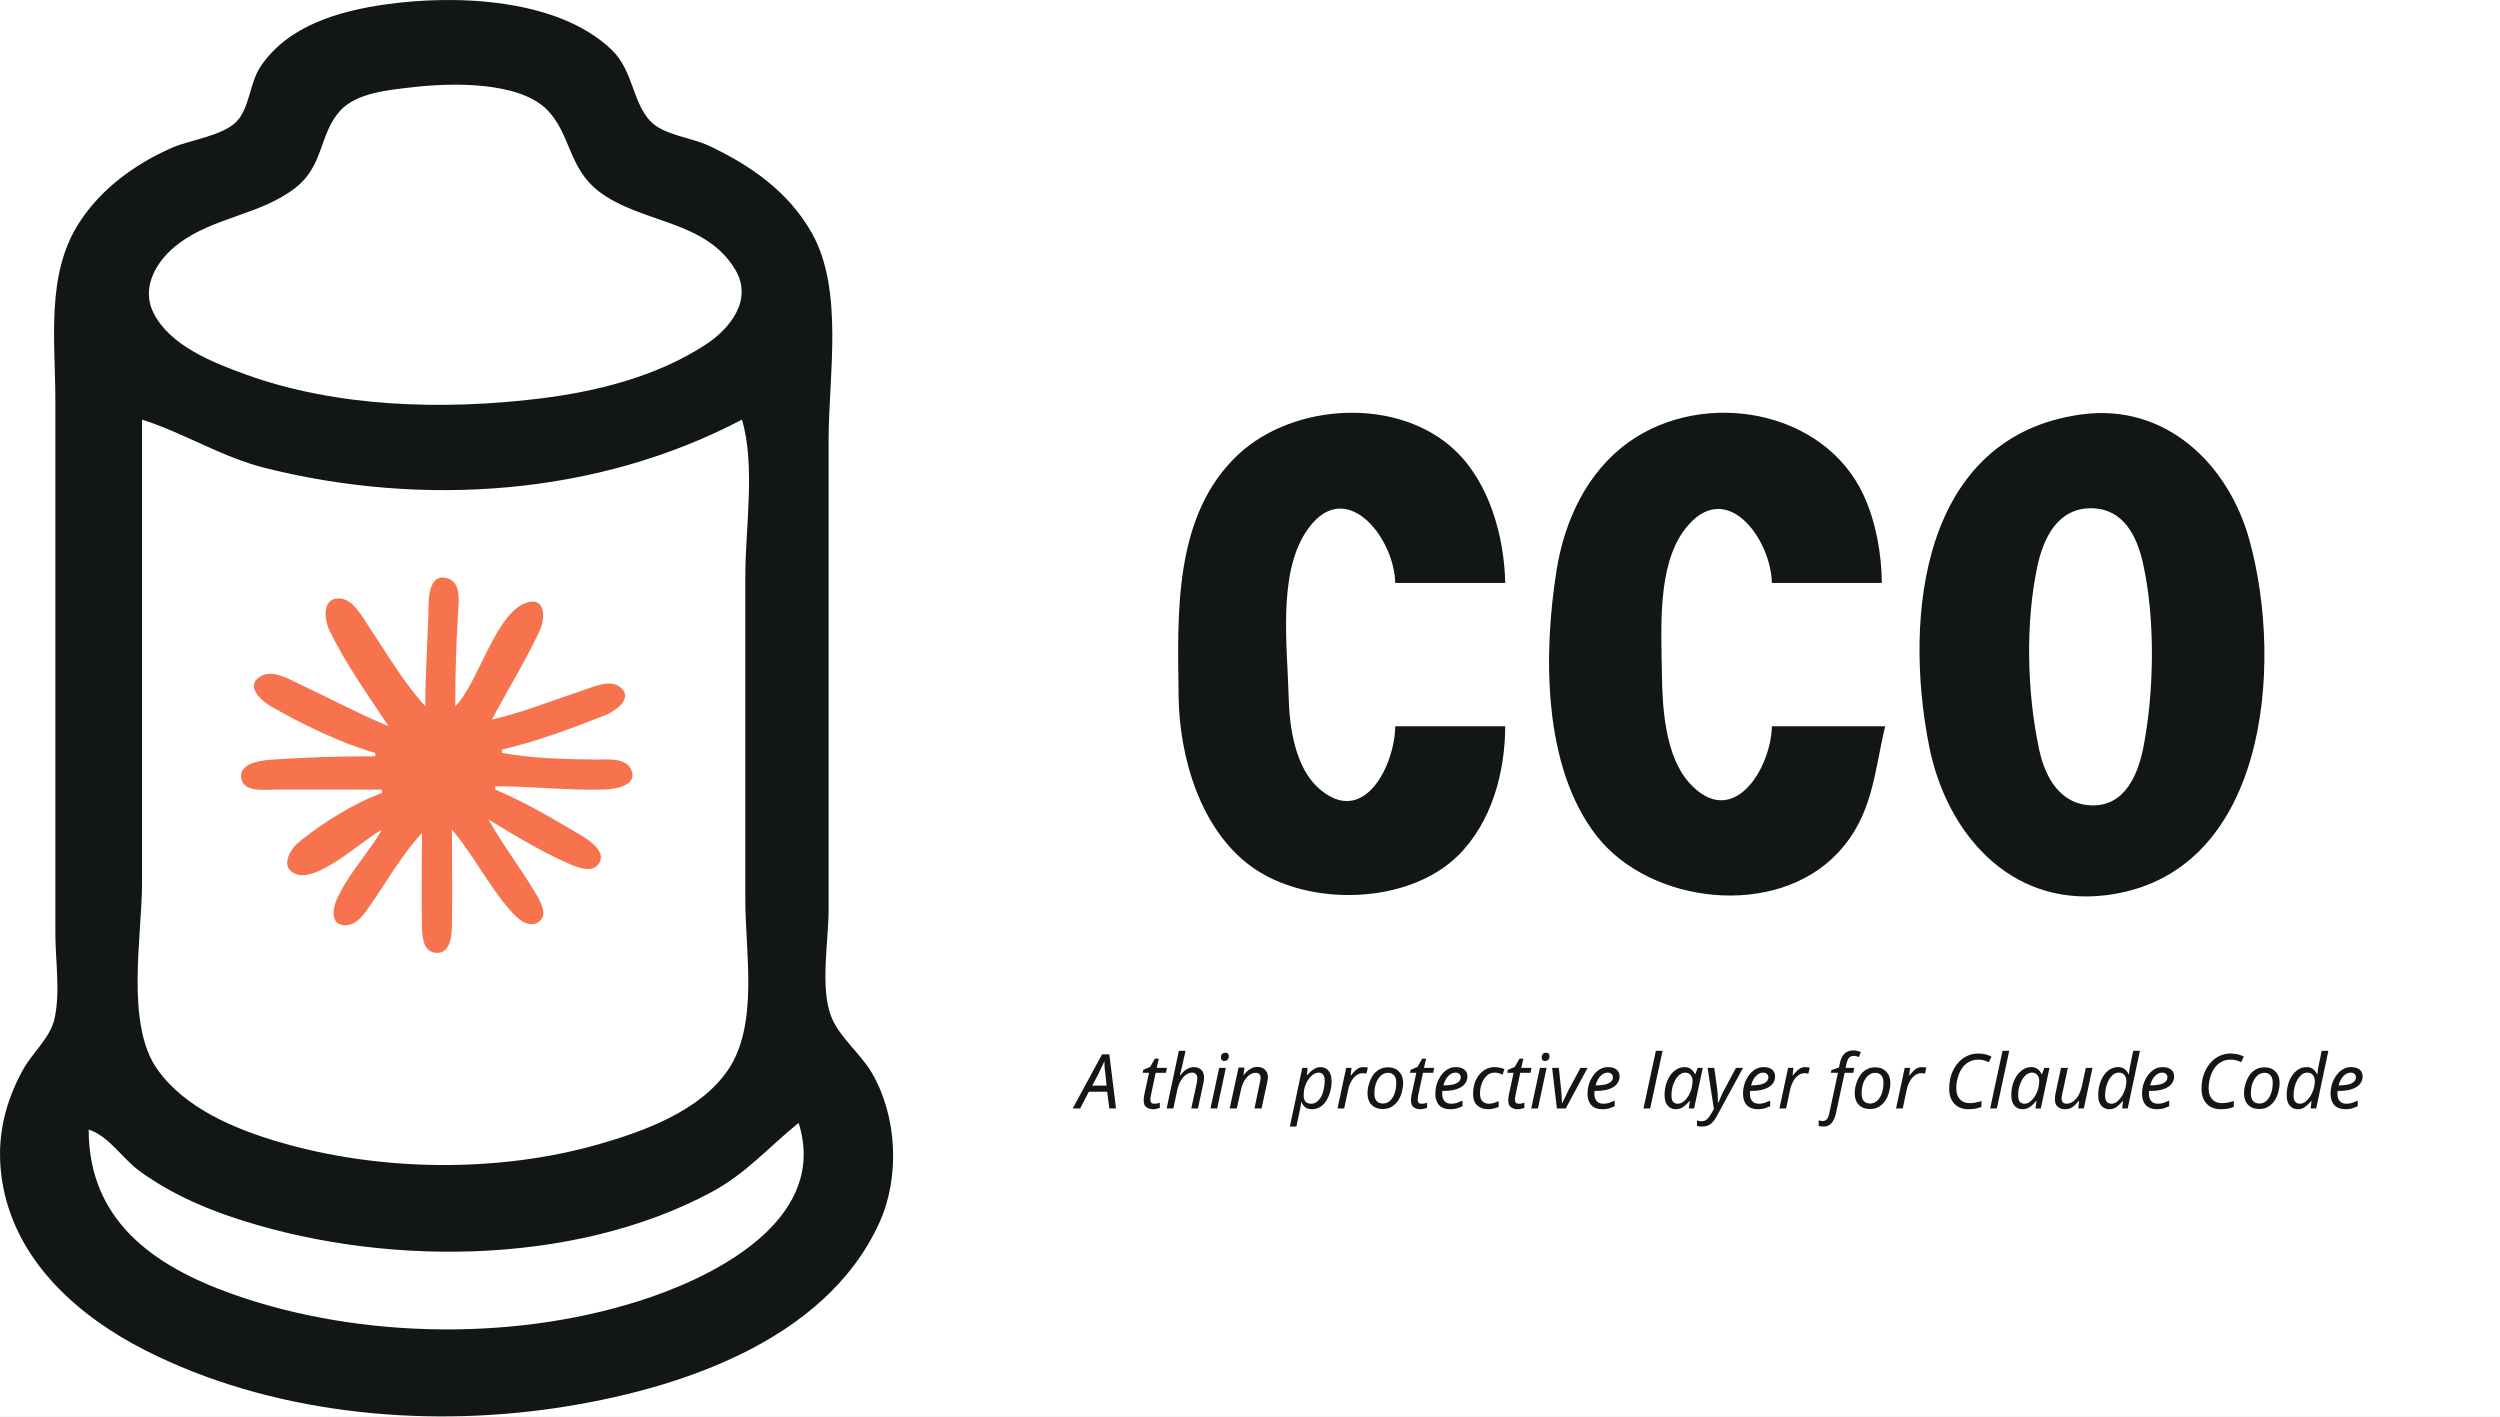
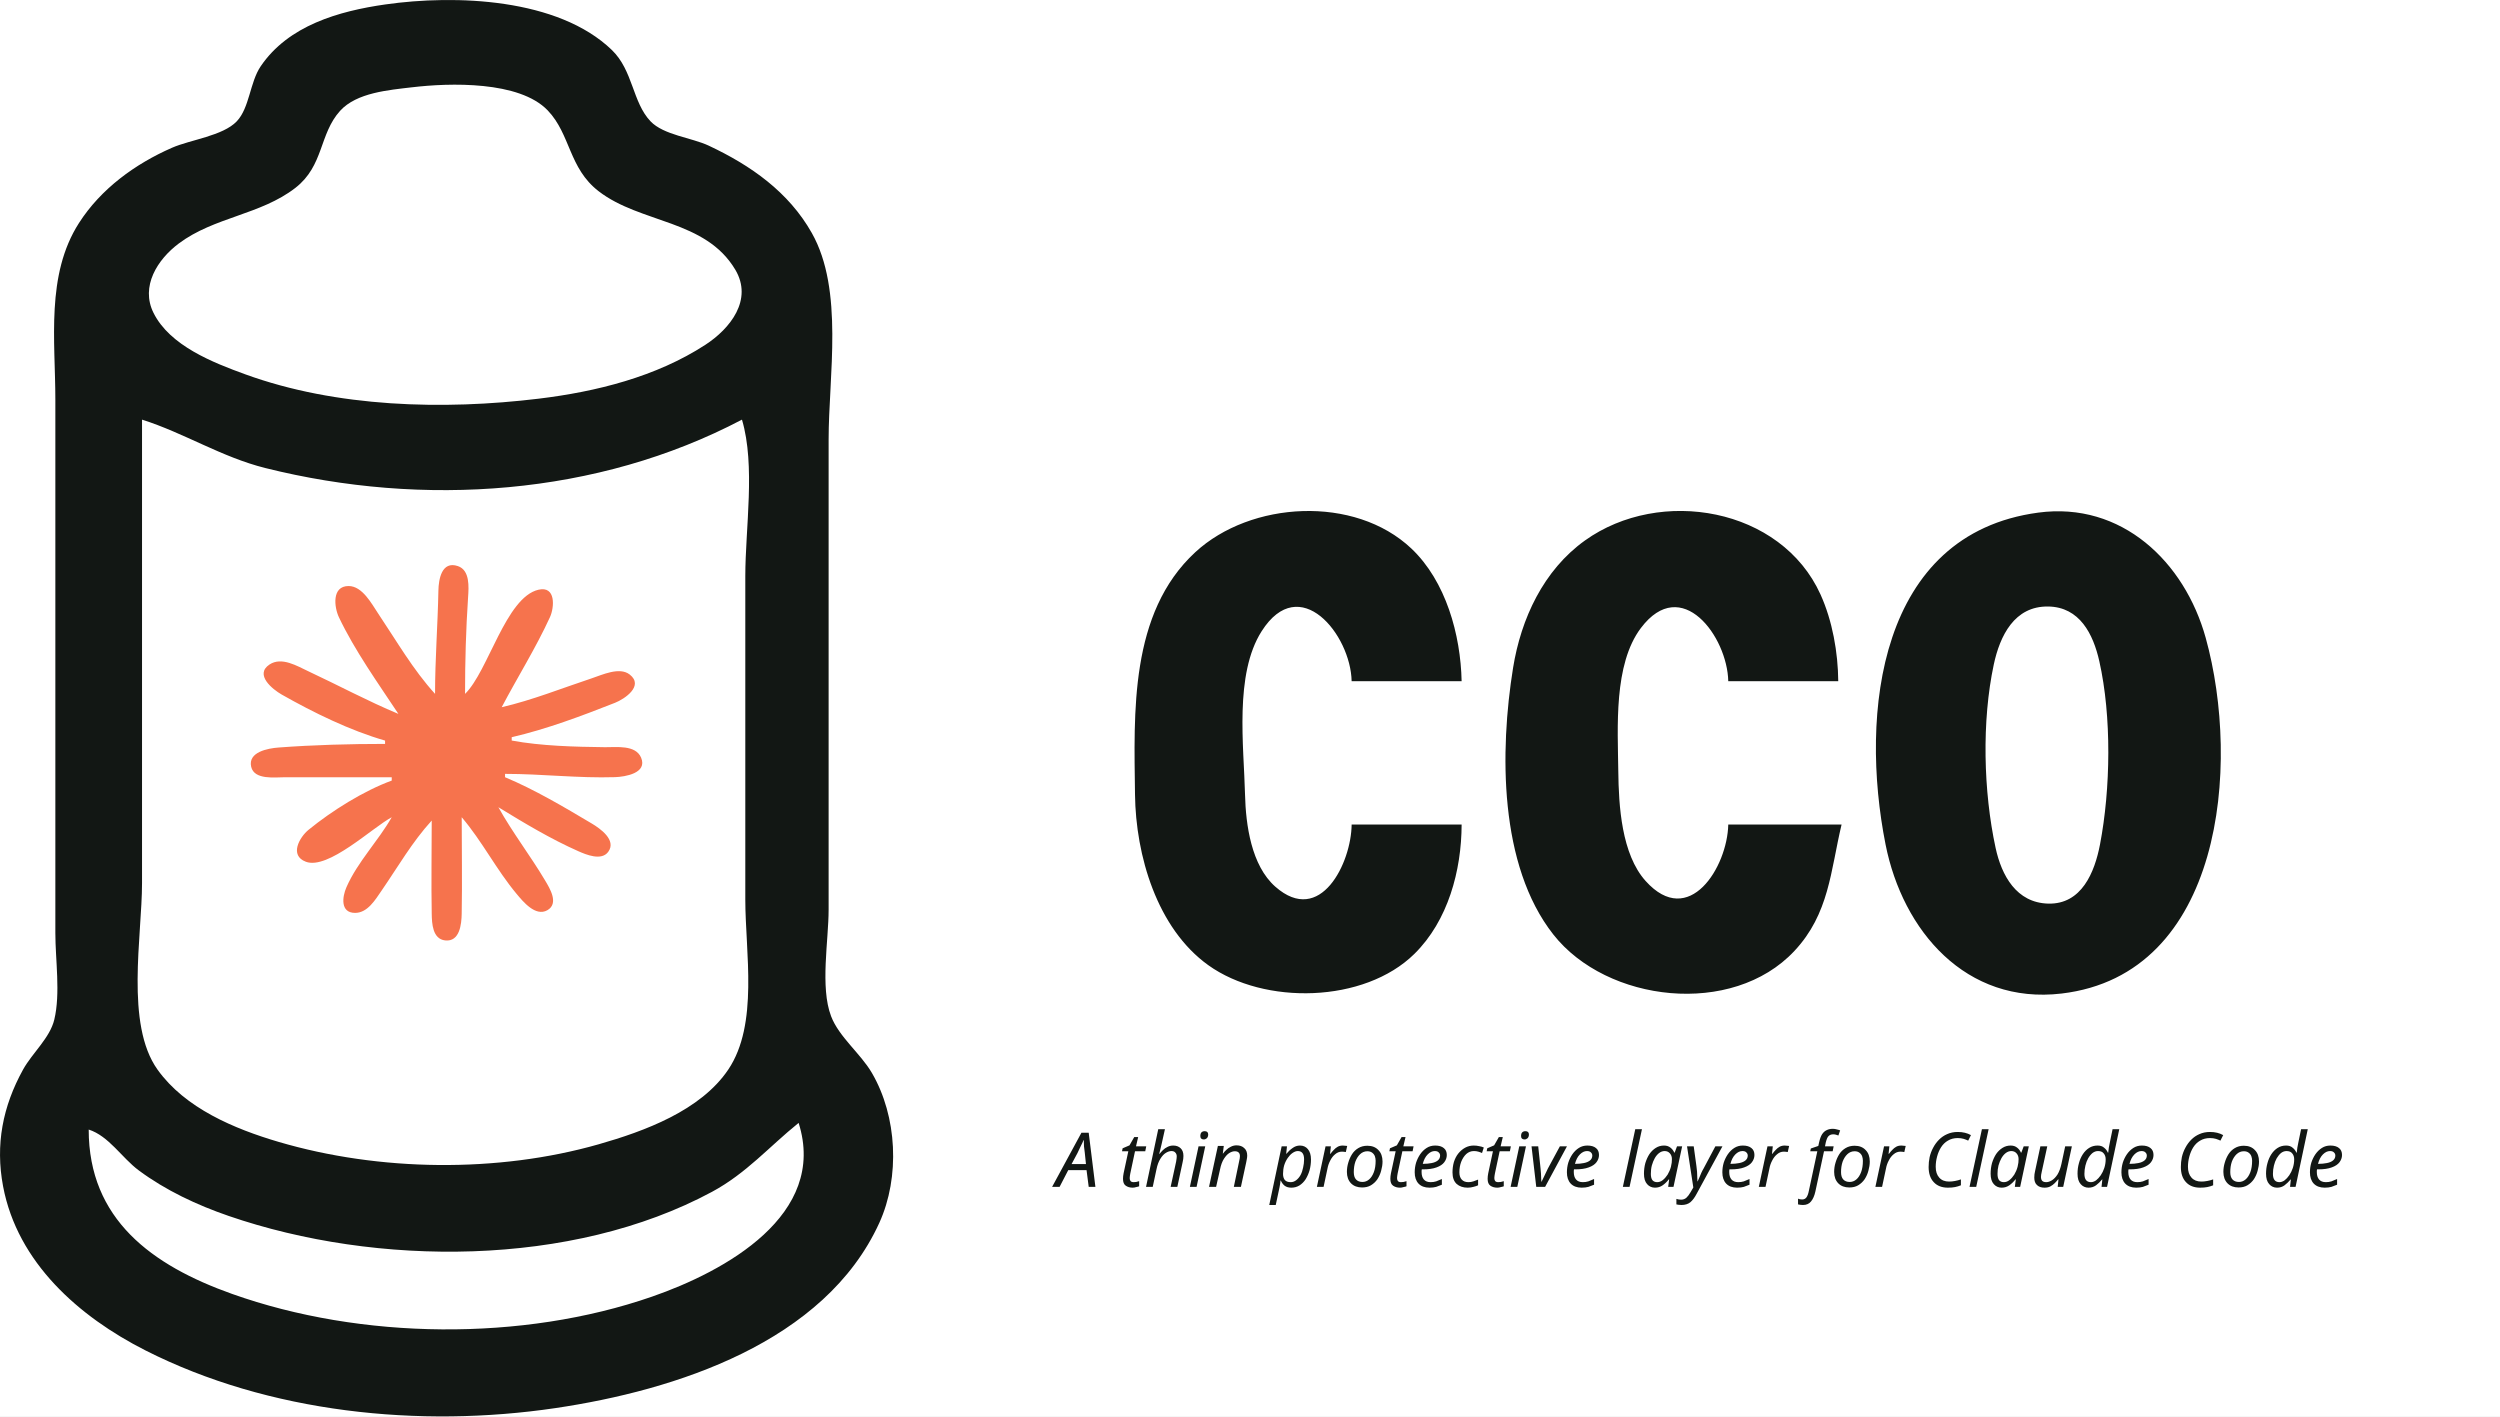
<svg xmlns="http://www.w3.org/2000/svg" width="198.459mm" height="112.44mm" viewBox="0 0 198.459 112.44" version="1.1">
  <rect width="100%" height="100%" fill="#ffffff" />
-   <g transform="translate(-9.833157,-77.13137)">
-     <path style="fill:#121714;stroke:none" d="m 40.42,77.484 c -3.685,0.528 -7.696,1.664 -9.896,4.915 -0.858,1.268 -0.879,3.292 -1.895,4.362 -1.104,1.161 -3.682,1.459 -5.142,2.1 -2.931,1.284 -5.644,3.259 -7.384,5.973 -2.642,4.119 -1.876,9.357 -1.876,14.023 v 28.31 14.023 c 0,2.148 0.416,4.788 -0.083,6.879 -0.349,1.462 -1.759,2.663 -2.48,3.969 -1.62,2.933 -2.208,5.96 -1.588,9.26 1.14,6.067 6.031,10.36 11.295,13.029 9.801,4.97 21.774,6.179 32.544,4.585 9.54,-1.412 21.396,-5.22 25.72,-14.704 1.659,-3.639 1.422,-8.462 -0.589,-11.906 -0.9,-1.541 -2.612,-2.857 -3.238,-4.498 -0.883,-2.315 -0.196,-6.001 -0.196,-8.467 v -37.306 c 0,-5.052 1.227,-11.866 -1.334,-16.404 -1.843,-3.266 -4.856,-5.373 -8.191,-6.937 -1.345,-0.631 -3.577,-0.838 -4.613,-1.929 -1.443,-1.518 -1.378,-4.028 -3.07,-5.661 -4.267,-4.119 -12.43,-4.411 -17.981,-3.616 m 2.117,6.577 c 2.973,-0.356 8.518,-0.524 10.774,1.836 1.824,1.908 1.659,4.576 4.042,6.415 3.33,2.57 8.468,2.237 10.845,6.225 1.421,2.384 -0.394,4.68 -2.379,5.969 -3.907,2.538 -8.652,3.719 -13.229,4.274 -7.567,0.917 -16.06,0.695 -23.283,-1.932 -2.572,-0.935 -5.983,-2.266 -7.287,-4.872 -1.058,-2.112 0.316,-4.253 2,-5.514 2.82,-2.112 6.488,-2.271 9.256,-4.415 2.272,-1.76 1.881,-4.273 3.554,-6.12 1.315,-1.451 3.885,-1.649 5.706,-1.867 m 26.194,26.383 c 1.085,3.669 0.265,8.608 0.265,12.435 v 25.665 c 0,4.159 1.074,9.887 -1.351,13.493 -2.196,3.265 -6.669,4.9 -10.291,5.933 -8.012,2.286 -17.416,2.162 -25.4,-0.189 -3.504,-1.032 -7.425,-2.667 -9.621,-5.743 -2.571,-3.603 -1.227,-10.578 -1.227,-14.817 v -36.777 c 3.344,1.058 6.313,2.974 9.79,3.843 12.522,3.131 26.348,2.201 37.835,-3.843 m 60.59,24.342 h -8.731 c -0.025,3.038 -2.474,8.095 -6.058,4.936 -1.911,-1.685 -2.346,-4.907 -2.405,-7.317 -0.094,-3.855 -0.855,-9.549 1.318,-12.961 3.026,-4.751 7.069,0.27 7.145,3.965 h 8.731 c -0.076,-3.677 -1.245,-7.938 -3.993,-10.534 -4.499,-4.251 -12.753,-3.766 -17.15,0.295 -5.231,4.832 -4.863,12.75 -4.785,19.235 0.057,4.828 1.737,10.624 5.82,13.55 4.44,3.181 12.376,3.022 16.358,-0.898 2.674,-2.632 3.74,-6.618 3.75,-10.27 m 30.163,0 h -8.996 c -0.07,3.375 -3.112,8.314 -6.558,4.486 -1.92,-2.133 -2.14,-5.979 -2.172,-8.72 -0.041,-3.439 -0.386,-8.476 1.795,-11.366 3.228,-4.275 6.861,0.682 6.935,4.222 h 8.731 c -0.019,-2.286 -0.46,-4.786 -1.406,-6.879 -3.119,-6.9 -12.725,-8.571 -18.703,-4.289 -3.291,2.357 -5.076,6.204 -5.705,10.11 -1.061,6.592 -1.131,15.666 3.196,21.167 4.244,5.395 14.203,6.571 19.132,1.312 2.776,-2.962 2.872,-6.358 3.75,-10.044 m 15.61,-24.758 c -12.671,1.704 -14.189,15.924 -12.118,26.346 1.361,6.849 6.376,12.727 13.97,11.831 12.79,-1.509 14.249,-18.116 11.444,-28.235 -1.67,-6.027 -6.664,-10.834 -13.297,-9.942 m 0.794,7.452 c 2.503,0.04 3.573,2.191 4.057,4.342 0.988,4.387 0.9,10.142 0.054,14.552 -0.421,2.196 -1.453,4.763 -4.111,4.692 -2.525,-0.067 -3.703,-2.231 -4.177,-4.427 -0.969,-4.482 -1.104,-10.056 -0.144,-14.552 0.487,-2.28 1.638,-4.649 4.321,-4.606 m -102.659,48.792 c 2.316,7.305 -5.841,11.783 -11.642,13.795 -10.29,3.57 -23.086,3.429 -33.337,-0.22 -6.365,-2.265 -11.377,-5.924 -11.377,-13.046 1.6,0.514 2.633,2.244 3.969,3.238 2.134,1.588 4.635,2.757 7.144,3.62 11.733,4.038 27.234,4.082 38.365,-1.913 2.73,-1.47 4.527,-3.578 6.879,-5.474 z" />
-   </g>
-   <path style="fill:#f6734d;stroke:none" d="m 33.762,56.066 c -1.745,-1.912 -3.057,-4.206 -4.498,-6.35 -0.525,-0.781 -1.265,-2.213 -2.368,-2.213 -1.35,0 -1.145,1.681 -0.768,2.478 1.254,2.642 3.109,5.234 4.723,7.673 -2.421,-1.008 -4.766,-2.271 -7.144,-3.381 -0.885,-0.413 -2.124,-1.181 -3.09,-0.539 -1.206,0.803 0.235,1.967 0.974,2.387 2.501,1.42 5.436,2.86 8.201,3.65 v 0.265 c -2.789,0 -5.684,0.078 -8.467,0.288 -0.807,0.061 -2.436,0.346 -2.161,1.53 0.247,1.062 1.898,0.827 2.69,0.828 h 8.467 v 0.265 c -2.23,0.816 -4.758,2.402 -6.599,3.905 -0.723,0.59 -1.548,2.037 -0.22,2.538 1.764,0.665 5.289,-2.719 6.819,-3.533 -1.085,1.905 -2.709,3.536 -3.595,5.556 -0.334,0.761 -0.504,2.038 0.689,2.038 0.993,0 1.611,-1.058 2.104,-1.774 1.3,-1.889 2.422,-3.853 3.976,-5.556 0,2.468 -0.045,4.941 10e-4,7.408 0.014,0.76 0.064,1.997 1.068,2.107 1.161,0.127 1.296,-1.302 1.311,-2.107 0.048,-2.556 10e-4,-5.117 10e-4,-7.673 1.622,1.903 2.753,4.166 4.356,6.084 0.514,0.615 1.502,1.829 2.438,1.301 0.943,-0.532 0.205,-1.727 -0.17,-2.358 -1.176,-1.979 -2.595,-3.811 -3.713,-5.821 2.04,1.249 4.16,2.525 6.35,3.493 0.632,0.28 1.834,0.779 2.369,0.051 0.687,-0.934 -0.649,-1.86 -1.312,-2.254 -2.189,-1.304 -4.529,-2.688 -6.878,-3.672 v -0.265 c 2.922,0 5.811,0.352 8.731,0.26 0.791,-0.025 2.593,-0.314 2.07,-1.548 -0.44,-1.038 -1.972,-0.819 -2.864,-0.83 -2.394,-0.03 -5.055,-0.091 -7.408,-0.528 v -0.265 c 2.769,-0.641 5.558,-1.689 8.201,-2.731 0.757,-0.299 2.326,-1.343 1.164,-2.247 -0.809,-0.63 -2.19,0.031 -3.015,0.304 -2.36,0.783 -4.721,1.732 -7.144,2.293 1.253,-2.381 2.707,-4.699 3.829,-7.144 0.359,-0.782 0.484,-2.51 -0.913,-2.182 -2.594,0.609 -3.983,6.481 -5.826,8.268 0,-2.58 0.07,-5.106 0.241,-7.673 0.054,-0.81 0.159,-2.141 -0.808,-2.471 -1.287,-0.439 -1.532,1.053 -1.548,1.942 -0.052,2.743 -0.266,5.453 -0.266,8.202" />
-   <text x="136.614" y="87.994" font-family="sans-serif" font-size="6.015px" font-style="italic" text-anchor="middle" fill="#121714">A thin protective layer for Claude Code</text>
+   <path d="m 116.029,65.452 h -8.731 c -0.025,3.038 -2.474,8.095 -6.058,4.936 -1.911,-1.685 -2.346,-4.907 -2.405,-7.317 -0.094,-3.855 -0.855,-9.549 1.318,-12.961 3.026,-4.751 7.069,0.27 7.145,3.965 h 8.731 c -0.076,-3.677 -1.245,-7.938 -3.993,-10.534 -4.499,-4.251 -12.753,-3.766 -17.15,0.295 -5.231,4.832 -4.863,12.75 -4.785,19.235 0.057,4.828 1.737,10.624 5.82,13.55 4.44,3.181 12.376,3.022 16.358,-0.898 2.674,-2.632 3.74,-6.618 3.75,-10.27 m 30.163,0 h -8.996 c -0.07,3.375 -3.112,8.314 -6.558,4.486 -1.92,-2.133 -2.14,-5.979 -2.172,-8.72 -0.041,-3.439 -0.386,-8.476 1.795,-11.366 3.228,-4.275 6.861,0.682 6.935,4.222 h 8.731 c -0.019,-2.286 -0.46,-4.786 -1.406,-6.879 -3.119,-6.9 -12.725,-8.571 -18.703,-4.289 -3.291,2.357 -5.076,6.204 -5.705,10.11 -1.061,6.592 -1.131,15.666 3.196,21.167 4.244,5.395 14.203,6.571 19.132,1.312 2.776,-2.962 2.872,-6.358 3.75,-10.044 m 15.61,-24.758 c -12.671,1.704 -14.189,15.924 -12.118,26.346 1.361,6.849 6.376,12.727 13.97,11.831 12.79,-1.509 14.249,-18.116 11.444,-28.235 -1.67,-6.027 -6.664,-10.834 -13.297,-9.942 m 0.794,7.452 c 2.503,0.04 3.573,2.191 4.057,4.342 0.988,4.387 0.9,10.142 0.054,14.552 -0.421,2.196 -1.453,4.763 -4.111,4.692 -2.525,-0.067 -3.703,-2.231 -4.177,-4.427 -0.969,-4.482 -1.104,-10.056 -0.144,-14.552 0.487,-2.28 1.638,-4.649 4.321,-4.606" fill="#121714" />
+   <path d="m 30.587,0.353 c -3.685,0.528 -7.696,1.664 -9.896,4.915 -0.858,1.268 -0.879,3.292 -1.895,4.362 -1.104,1.161 -3.682,1.459 -5.142,2.1 -2.931,1.284 -5.644,3.259 -7.384,5.973 -2.642,4.119 -1.876,9.357 -1.876,14.023 v 28.31 14.023 c 0,2.148 0.416,4.788 -0.083,6.879 -0.349,1.462 -1.759,2.663 -2.48,3.969 -1.62,2.933 -2.208,5.96 -1.588,9.26 1.14,6.067 6.031,10.36 11.295,13.029 9.801,4.97 21.774,6.179 32.544,4.585 9.54,-1.412 21.396,-5.22 25.72,-14.704 1.659,-3.639 1.422,-8.462 -0.589,-11.906 -0.9,-1.541 -2.612,-2.857 -3.238,-4.498 -0.883,-2.315 -0.196,-6.001 -0.196,-8.467 V 34.9 c 0,-5.052 1.227,-11.866 -1.334,-16.404 -1.843,-3.266 -4.856,-5.373 -8.191,-6.937 -1.345,-0.631 -3.577,-0.838 -4.613,-1.929 -1.443,-1.518 -1.378,-4.028 -3.07,-5.661 -4.267,-4.119 -12.43,-4.411 -17.981,-3.616 m 2.117,6.577 c 2.973,-0.356 8.518,-0.524 10.774,1.836 1.824,1.908 1.659,4.576 4.042,6.415 3.33,2.57 8.468,2.237 10.845,6.225 1.421,2.384 -0.394,4.68 -2.379,5.969 -3.907,2.538 -8.652,3.719 -13.229,4.274 -7.567,0.917 -16.06,0.695 -23.283,-1.932 -2.572,-0.935 -5.983,-2.266 -7.287,-4.872 -1.058,-2.112 0.316,-4.253 2,-5.514 2.82,-2.112 6.488,-2.271 9.256,-4.415 2.272,-1.76 1.881,-4.273 3.554,-6.12 1.315,-1.451 3.885,-1.649 5.706,-1.867 m 26.194,26.383 c 1.085,3.669 0.265,8.608 0.265,12.435 v 25.665 c 0,4.159 1.074,9.887 -1.351,13.493 -2.196,3.265 -6.669,4.9 -10.291,5.933 -8.012,2.286 -17.416,2.162 -25.4,-0.189 -3.504,-1.032 -7.425,-2.667 -9.621,-5.743 -2.571,-3.603 -1.227,-10.578 -1.227,-14.817 V 33.312 c 3.344,1.058 6.313,2.974 9.79,3.843 12.522,3.131 26.348,2.201 37.835,-3.843 m 4.497,55.827 c 2.316,7.305 -5.841,11.783 -11.642,13.795 -10.29,3.57 -23.086,3.429 -33.337,-0.22 -6.365,-2.265 -11.377,-5.924 -11.377,-13.046 1.6,0.514 2.633,2.244 3.969,3.238 2.134,1.588 4.635,2.757 7.144,3.62 11.733,4.038 27.234,4.082 38.365,-1.913 2.73,-1.47 4.527,-3.578 6.879,-5.474 z" fill="#121714" />
+   <path d="m 34.538,55.084 c -1.745,-1.912 -3.057,-4.206 -4.498,-6.35 -0.525,-0.781 -1.265,-2.213 -2.368,-2.213 -1.35,0 -1.145,1.681 -0.768,2.478 1.254,2.642 3.109,5.234 4.723,7.673 -2.421,-1.008 -4.766,-2.271 -7.144,-3.381 -0.885,-0.413 -2.124,-1.181 -3.09,-0.539 -1.206,0.803 0.235,1.967 0.974,2.387 2.501,1.42 5.436,2.86 8.201,3.65 v 0.265 c -2.789,0 -5.684,0.078 -8.467,0.288 -0.807,0.061 -2.436,0.346 -2.161,1.53 0.247,1.062 1.898,0.827 2.69,0.828 h 8.467 v 0.265 c -2.23,0.816 -4.758,2.402 -6.599,3.905 -0.723,0.59 -1.548,2.037 -0.22,2.538 1.764,0.665 5.289,-2.719 6.819,-3.533 -1.085,1.905 -2.709,3.536 -3.595,5.556 -0.334,0.761 -0.504,2.038 0.689,2.038 0.993,0 1.611,-1.058 2.104,-1.774 1.3,-1.889 2.422,-3.853 3.976,-5.556 0,2.468 -0.045,4.941 10e-4,7.408 0.014,0.76 0.064,1.997 1.068,2.107 1.161,0.127 1.296,-1.302 1.311,-2.107 0.048,-2.556 10e-4,-5.117 10e-4,-7.673 1.622,1.903 2.753,4.166 4.356,6.084 0.514,0.615 1.502,1.829 2.438,1.301 0.943,-0.532 0.205,-1.727 -0.17,-2.358 -1.176,-1.979 -2.595,-3.811 -3.713,-5.821 2.04,1.249 4.16,2.525 6.35,3.493 0.632,0.28 1.834,0.779 2.369,0.051 0.687,-0.934 -0.649,-1.86 -1.312,-2.254 -2.189,-1.304 -4.529,-2.688 -6.878,-3.672 v -0.265 c 2.922,0 5.811,0.352 8.731,0.26 0.791,-0.025 2.593,-0.314 2.07,-1.548 -0.44,-1.038 -1.972,-0.819 -2.864,-0.83 -2.394,-0.03 -5.055,-0.091 -7.408,-0.528 v -0.265 c 2.769,-0.641 5.558,-1.689 8.201,-2.731 0.757,-0.299 2.326,-1.343 1.164,-2.247 -0.809,-0.63 -2.19,0.031 -3.015,0.304 -2.36,0.783 -4.721,1.732 -7.144,2.293 1.253,-2.381 2.707,-4.699 3.829,-7.144 0.359,-0.782 0.484,-2.51 -0.913,-2.182 -2.594,0.609 -3.983,6.481 -5.826,8.268 0,-2.58 0.07,-5.106 0.241,-7.673 0.054,-0.81 0.159,-2.141 -0.808,-2.471 -1.287,-0.439 -1.532,1.053 -1.548,1.942 -0.052,2.743 -0.266,5.453 -0.266,8.202" fill="#f6734d" />
+   <text x="134.977" y="94.217" font-family="sans-serif" font-size="6.015px" font-style="italic" text-anchor="middle" fill="#121714">A thin protective layer for Claude Code</text>
</svg>
